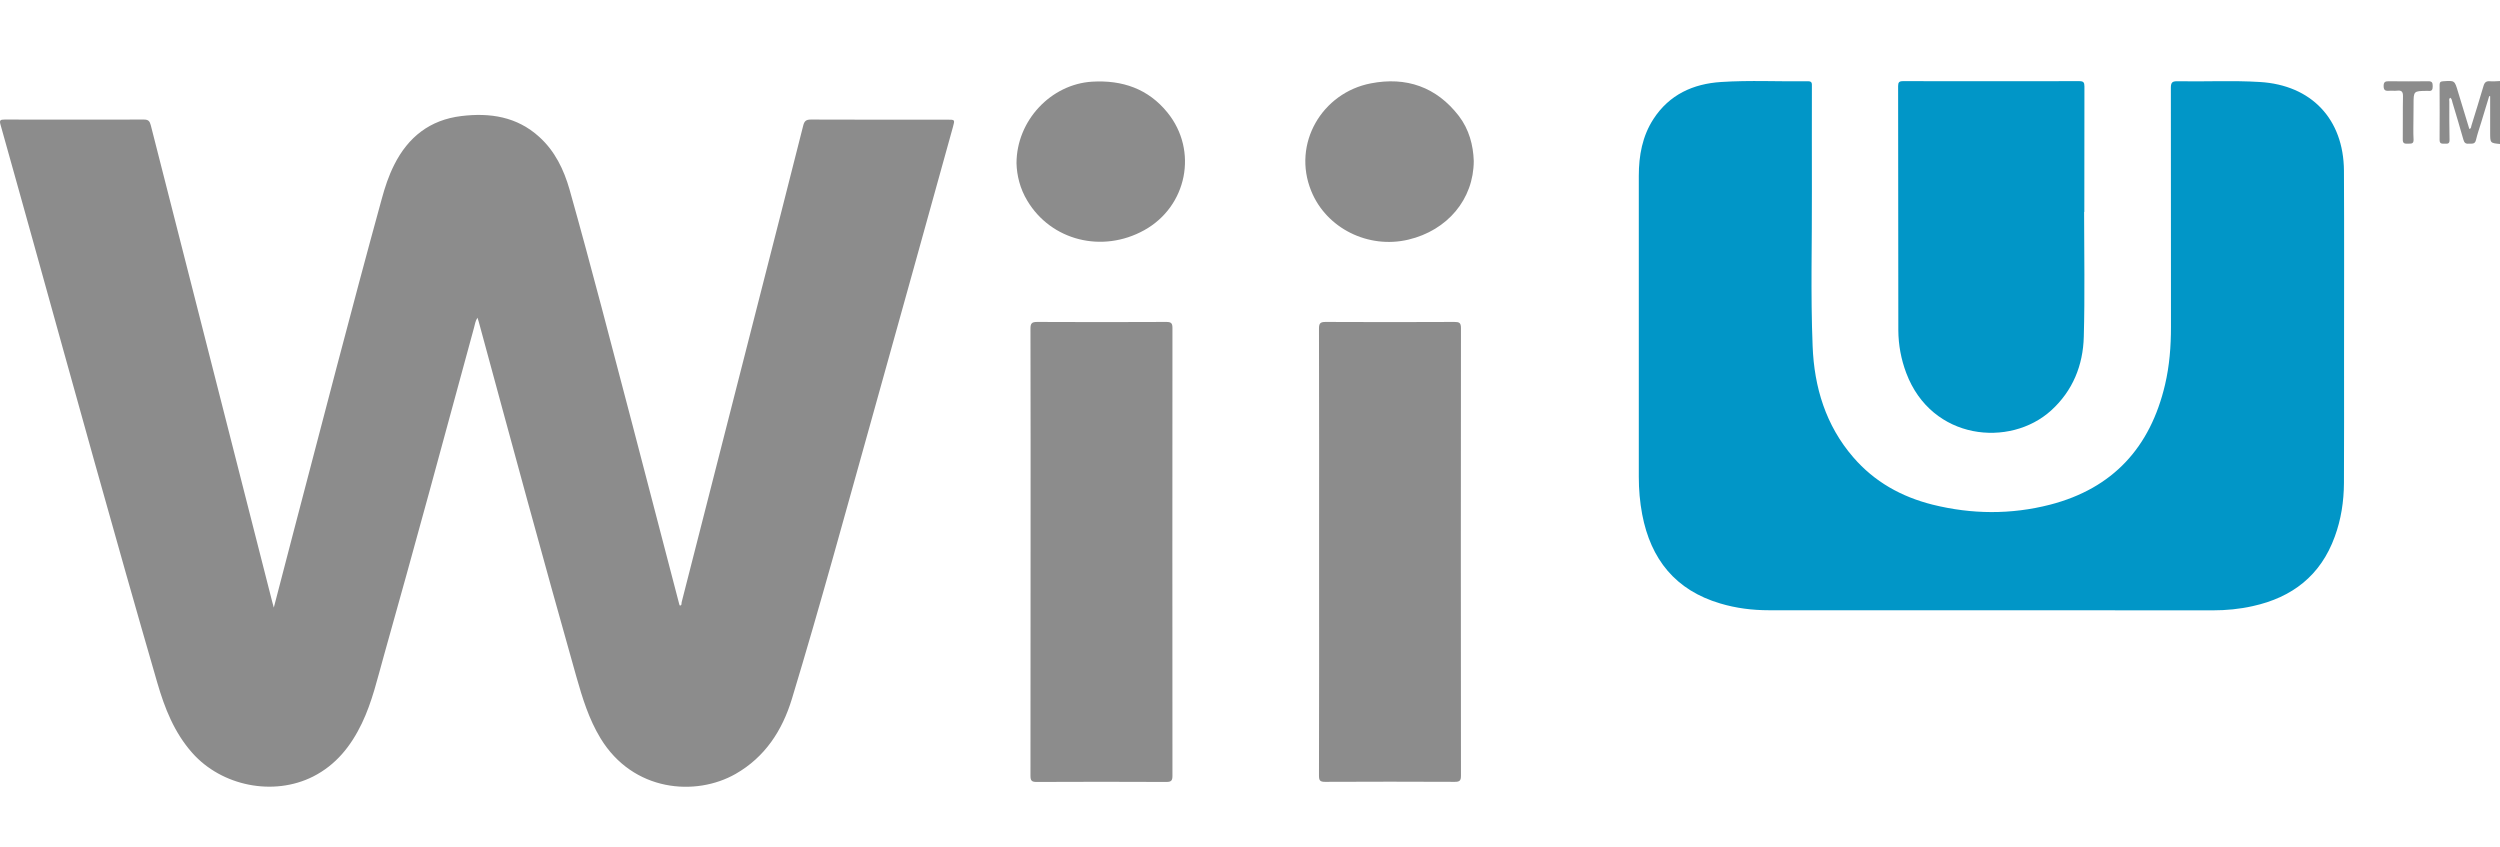
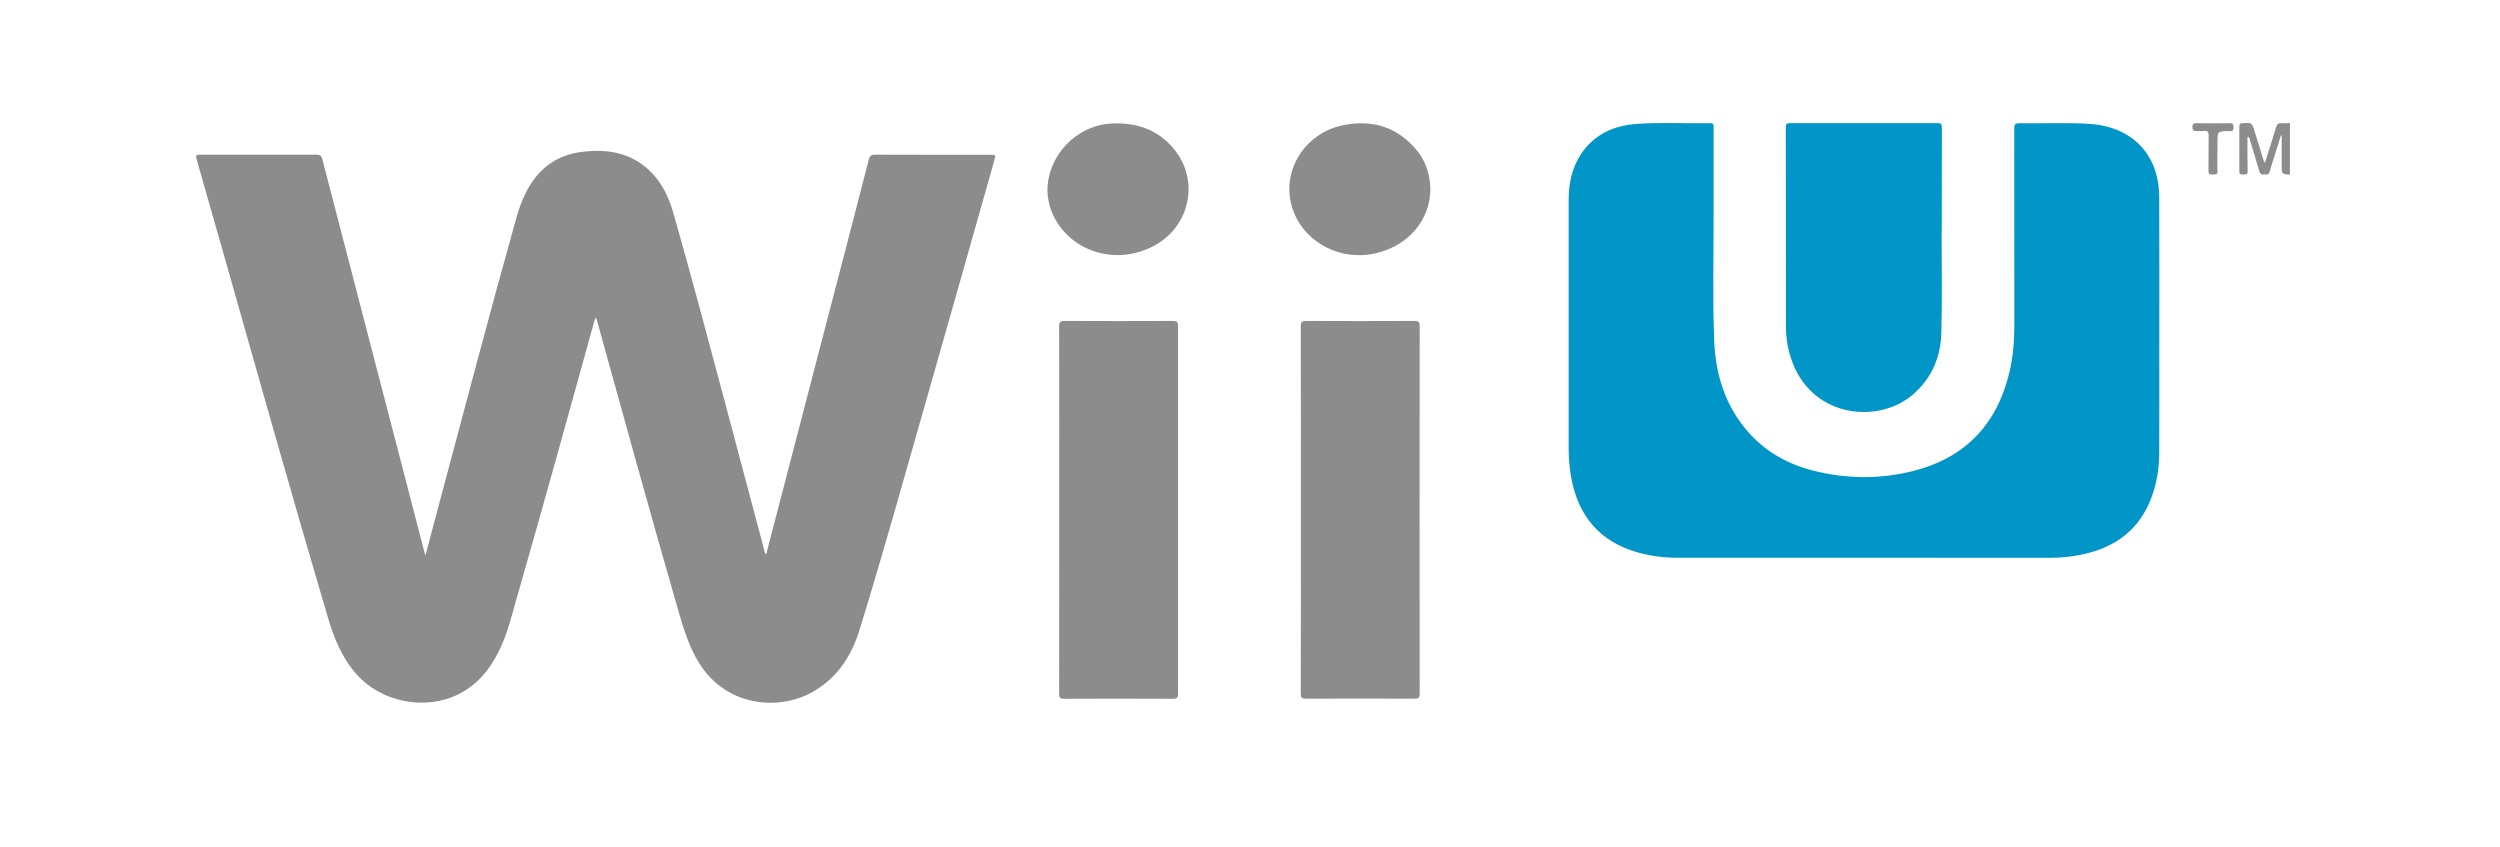
<svg xmlns="http://www.w3.org/2000/svg" version="1.1" id="Layer_1" x="0px" y="0px" width="2363px" height="800px" viewBox="0 0 2363 800" style="enable-background:new 0 0 2363 800;" xml:space="preserve">
-   <g>
-     <path style="fill:#8C8C8C;" d="M2363,136.1c-9.3-0.9-9.3-0.9-9.3-10.7c0-11.5,0-23,0-34.4c-0.3-0.1-0.6-0.1-0.9-0.2   c-2.5,8.3-5.1,16.7-7.6,25c-1.7,5.5-3.6,10.9-4.9,16.5c-1,4.4-4.1,3.3-6.9,3.5c-2.9,0.3-4.2-0.9-5-3.8c-3.3-11.7-6.8-23.4-10.3-35   c-0.5-1.6-0.5-3.4-2-4.6c-1.7,0.9-1,2.5-1,3.7c0,12-0.1,24,0.2,36c0.1,3.3-1.2,3.9-4,3.7c-2.4-0.2-5.4,0.9-5.4-3.5   c0.1-17.4,0.1-34.8,0-52.2c0-2.5,1.1-3.2,3.5-3.3c10.8-0.7,10.7-0.8,13.8,9.6c3.5,11.8,7.2,23.6,10.8,35.5c1.9-0.4,1.6-2,2-3.2   c3.8-12.5,7.8-24.9,11.4-37.4c1-3.5,2.6-4.8,6.2-4.5c3.1,0.3,6.2-0.1,9.4-0.2C2363,96.3,2363,116.2,2363,136.1z" />
-     <path style="fill:#8C8C8C;" d="M258.8,574.3c6.3-24.2,12.2-47,18.2-69.9c27.7-105.5,54.9-211.1,83.8-316.3c3-11.1,6.6-22,11.8-32.3   c13.2-26.3,33.8-42.5,63.4-46.1c27.1-3.3,52.6,0.5,73.7,19.7c14.8,13.4,23.2,30.8,28.6,49.6c20.9,74.2,40.1,148.8,59.7,223.3   c14.8,56.4,29.4,112.8,44.1,169.1c0.1,0.3,0.3,0.6,0.5,1c2.1-0.2,1.4-2.1,1.7-3.2c24-93.9,47.9-187.7,71.9-281.6   c14.4-56.3,28.8-112.6,43-168.9c1.1-4.3,2.7-5.7,7.3-5.7c43,0.2,86,0.1,129.1,0.1c7.1,0,7,0,5.1,7c-25.1,90.3-50.1,180.7-75.4,271   c-25.2,89.9-49.7,180.1-76.8,269.5c-9.1,29.9-25.4,55-53.2,70.9c-37.7,21.5-96.9,17-127.7-33.7c-11-18.1-17.1-38-22.8-58.1   c-31.6-111.6-61.9-223.6-92.3-335.6c-0.3-1.2-0.7-2.3-1.2-3.8c-2.1,3.2-2.4,6.5-3.3,9.6c-28.1,103.4-56.1,206.8-85.2,310   c-6.1,21.6-11,43.5-20.8,63.9c-10.3,21.4-24.4,39.2-46.1,50.2c-37.5,18.9-86.4,9-114.2-22.4c-17-19.2-26-42.1-33-66.2   c-40.3-139-78.8-278.5-117.6-418C20.9,191,10.8,154.4,0.5,117.9c-1.2-4.2-0.3-4.9,3.8-4.9c43.9,0.1,87.8,0.1,131.7,0   c4.2,0,5.5,1.5,6.5,5.3c31.2,122.7,62.5,245.4,93.8,368.1c7,27.5,14,54.9,21,82.4C257.6,570.2,258,571.5,258.8,574.3z" />
-     <path style="fill:#0196C7;" d="M1887.1,576.8c-71.7,0-143.5,0-215.2,0c-15.5,0-30.9-1.9-45.9-6.4c-42.3-12.5-65.7-41.7-73.8-84.2   c-2.2-11.7-3.2-23.5-3.2-35.3c0-94.9,0-189.8,0-284.7c0-19.1,3.3-37.5,13.9-53.8c15-23,37.4-33.2,63.9-34.9   c27.3-1.8,54.7-0.3,82-0.7c4.2-0.1,3.8,2.3,3.8,5c0,32.6-0.1,65.1,0,97.7c0.2,49.3-1.3,98.6,0.7,147.8   c1.5,38.8,12.4,74.8,38.4,104.9c20,23.2,45.5,37.4,75,44.8c37,9.2,74.2,9.5,111.1,0c59.4-15.4,94.7-54.2,108.6-113.4   c4.2-17.9,5.6-36.1,5.6-54.4c-0.1-75.4,0-150.8-0.1-226.2c0-5.1,1.4-6.3,6.3-6.2c25.9,0.5,51.9-0.9,77.8,0.7   c48.7,2.9,79.2,35,79.5,83.9c0.3,59.7,0.1,119.5,0.1,179.2c0,38.7,0.1,77.3-0.1,116c-0.1,17.3-2.7,34.4-8.7,50.7   c-13.3,36.7-40.2,57.4-77.5,65.6c-12.4,2.8-25.1,4-37.8,4C2023.3,576.8,1955.2,576.8,1887.1,576.8z" />
-     <path style="fill:#8C8C8C;" d="M974.1,521.1c0-70.2,0.1-140.3-0.1-210.5c0-5,1.3-6.3,6.3-6.3c40.7,0.2,81.5,0.2,122.2,0   c4.7,0,5.7,1.4,5.7,5.9c-0.1,141-0.1,282.1,0,423.1c0,4.6-1.2,5.8-5.8,5.8c-40.9-0.2-81.8-0.2-122.7,0c-4.7,0-5.7-1.4-5.7-5.9   C974.1,662.5,974.1,591.8,974.1,521.1z" />
-     <path style="fill:#8C8C8C;" d="M1246.8,521.1c0-70.2,0.1-140.3-0.1-210.5c0-5.1,1.3-6.3,6.3-6.3c40.6,0.2,81.1,0.2,121.7,0   c4.5,0,6.2,0.7,6.2,5.8c-0.2,141-0.1,282.1,0,423.1c0,4.6-1.2,5.8-5.8,5.8c-40.9-0.2-81.8-0.2-122.7,0c-4.8,0-5.7-1.4-5.7-5.9   C1246.9,662.5,1246.8,591.8,1246.8,521.1z" />
-     <path style="fill:#0196C7;" d="M1969.9,200.3c0,39.3,0.8,78.7-0.3,118c-0.7,27-10.4,51.1-30.9,69.7   c-38.8,35.2-112.9,28.3-136.9-35.4c-4.9-13-7.4-26.5-7.5-40.3c-0.1-77-0.1-153.9-0.2-230.9c0-3.6,1-4.7,4.6-4.7   c55.5,0.1,111.1,0.1,166.6,0c4,0,4.9,1.2,4.9,5c-0.1,39.5-0.1,79-0.1,118.6C1970.2,200.3,1970,200.3,1969.9,200.3z" />
-     <path style="fill:#8C8C8C;" d="M960.8,154.3c0.1-40.6,32.7-74.7,71.4-77.1c28.6-1.7,53.1,6.7,71.3,29.2c29.2,36,18.5,88.8-22,111.2   c-39.7,22-88,9.8-110.5-27.9C964.1,178.3,961.1,165.8,960.8,154.3z" />
-     <path style="fill:#8C8C8C;" d="M1393,152.1c-0.1,36.2-24.8,65.6-61.8,74.4c-37.9,9-77.5-10.7-91.8-45.9   c-18.3-44.8,10.2-92.9,56.3-101.8c33.4-6.5,62,3.3,83.2,30.8C1388.6,122.3,1392.5,137.2,1393,152.1z" />
-     <path style="fill:#8C8C8C;" d="M2281.2,110.9c0,7-0.3,13.9,0.1,20.9c0.2,4.7-2.6,3.8-5.4,4c-2.9,0.1-4.9,0-4.8-4   c0.2-13.6-0.1-27.2,0.2-40.7c0.1-4.5-1.4-5.9-5.6-5.4c-2.4,0.3-4.9-0.1-7.3,0.1c-3.4,0.2-5.4-0.1-5.4-4.5c0-4.5,2.2-4.5,5.5-4.5   c12.2,0.1,24.4,0.2,36.6,0c3.6-0.1,4.3,1.3,4.3,4.6c0,3.3-0.7,5-4.3,4.5c-0.3-0.1-0.7,0-1,0c-12.8,0.1-12.8,0.1-12.8,12.7   C2281.2,102.6,2281.2,106.7,2281.2,110.9z" />
+   <defs id="defs25" />
+   <g id="g20" transform="matrix(0.8375344,0,0,0.8214123,185.3348,53.38161)">
+     <path style="fill:#8c8c8c" d="m 2363,136.1 c -9.3,-0.9 -9.3,-0.9 -9.3,-10.7 0,-11.5 0,-23 0,-34.4 -0.3,-0.1 -0.6,-0.1 -0.9,-0.2 -2.5,8.3 -5.1,16.7 -7.6,25 -1.7,5.5 -3.6,10.9 -4.9,16.5 -1,4.4 -4.1,3.3 -6.9,3.5 -2.9,0.3 -4.2,-0.9 -5,-3.8 -3.3,-11.7 -6.8,-23.4 -10.3,-35 -0.5,-1.6 -0.5,-3.4 -2,-4.6 -1.7,0.9 -1,2.5 -1,3.7 0,12 -0.1,24 0.2,36 0.1,3.3 -1.2,3.9 -4,3.7 -2.4,-0.2 -5.4,0.9 -5.4,-3.5 0.1,-17.4 0.1,-34.8 0,-52.2 0,-2.5 1.1,-3.2 3.5,-3.3 10.8,-0.7 10.7,-0.8 13.8,9.6 3.5,11.8 7.2,23.6 10.8,35.5 1.9,-0.4 1.6,-2 2,-3.2 3.8,-12.5 7.8,-24.9 11.4,-37.4 1,-3.5 2.6,-4.8 6.2,-4.5 3.1,0.3 6.2,-0.1 9.4,-0.2 0,19.7 0,39.6 0,59.5 z" id="path2" />
+     <path style="fill:#8c8c8c" d="m 258.8,574.3 c 6.3,-24.2 12.2,-47 18.2,-69.9 27.7,-105.5 54.9,-211.1 83.8,-316.3 3,-11.1 6.6,-22 11.8,-32.3 13.2,-26.3 33.8,-42.5 63.4,-46.1 27.1,-3.3 52.6,0.5 73.7,19.7 14.8,13.4 23.2,30.8 28.6,49.6 20.9,74.2 40.1,148.8 59.7,223.3 14.8,56.4 29.4,112.8 44.1,169.1 0.1,0.3 0.3,0.6 0.5,1 2.1,-0.2 1.4,-2.1 1.7,-3.2 24,-93.9 47.9,-187.7 71.9,-281.6 14.4,-56.3 28.8,-112.6 43,-168.9 1.1,-4.3 2.7,-5.7 7.3,-5.7 43,0.2 86,0.1 129.1,0.1 7.1,0 7,0 5.1,7 -25.1,90.3 -50.1,180.7 -75.4,271 -25.2,89.9 -49.7,180.1 -76.8,269.5 -9.1,29.9 -25.4,55 -53.2,70.9 -37.7,21.5 -96.9,17 -127.7,-33.7 -11,-18.1 -17.1,-38 -22.8,-58.1 -31.6,-111.6 -61.9,-223.6 -92.3,-335.6 -0.3,-1.2 -0.7,-2.3 -1.2,-3.8 -2.1,3.2 -2.4,6.5 -3.3,9.6 -28.1,103.4 -56.1,206.8 -85.2,310 -6.1,21.6 -11,43.5 -20.8,63.9 -10.3,21.4 -24.4,39.2 -46.1,50.2 -37.5,18.9 -86.4,9 -114.2,-22.4 -17,-19.2 -26,-42.1 -33,-66.2 C 108.4,506.4 69.9,366.9 31.1,227.4 20.9,191 10.8,154.4 0.5,117.9 -0.7,113.7 0.2,113 4.3,113 c 43.9,0.1 87.8,0.1 131.7,0 4.2,0 5.5,1.5 6.5,5.3 31.2,122.7 62.5,245.4 93.8,368.1 7,27.5 14,54.9 21,82.4 0.3,1.4 0.7,2.7 1.5,5.5 z" id="path4" />
+     <path style="fill:#0196c7" d="m 1887.1,576.8 c -71.7,0 -143.5,0 -215.2,0 -15.5,0 -30.9,-1.9 -45.9,-6.4 -42.3,-12.5 -65.7,-41.7 -73.8,-84.2 -2.2,-11.7 -3.2,-23.5 -3.2,-35.3 0,-94.9 0,-189.8 0,-284.7 0,-19.1 3.3,-37.5 13.9,-53.8 15,-23 37.4,-33.2 63.9,-34.9 27.3,-1.8 54.7,-0.3 82,-0.7 4.2,-0.1 3.8,2.3 3.8,5 0,32.6 -0.1,65.1 0,97.7 0.2,49.3 -1.3,98.6 0.7,147.8 1.5,38.8 12.4,74.8 38.4,104.9 20,23.2 45.5,37.4 75,44.8 37,9.2 74.2,9.5 111.1,0 59.4,-15.4 94.7,-54.2 108.6,-113.4 4.2,-17.9 5.6,-36.1 5.6,-54.4 -0.1,-75.4 0,-150.8 -0.1,-226.2 0,-5.1 1.4,-6.3 6.3,-6.2 25.9,0.5 51.9,-0.9 77.8,0.7 48.7,2.9 79.2,35 79.5,83.9 0.3,59.7 0.1,119.5 0.1,179.2 0,38.7 0.1,77.3 -0.1,116 -0.1,17.3 -2.7,34.4 -8.7,50.7 -13.3,36.7 -40.2,57.4 -77.5,65.6 -12.4,2.8 -25.1,4 -37.8,4 -68.2,-0.1 -136.3,-0.1 -204.4,-0.1 z" id="path6" />
+     <path style="fill:#8c8c8c" d="m 974.1,521.1 c 0,-70.2 0.1,-140.3 -0.1,-210.5 0,-5 1.3,-6.3 6.3,-6.3 40.7,0.2 81.5,0.2 122.2,0 4.7,0 5.7,1.4 5.7,5.9 -0.1,141 -0.1,282.1 0,423.1 0,4.6 -1.2,5.8 -5.8,5.8 -40.9,-0.2 -81.8,-0.2 -122.7,0 -4.7,0 -5.7,-1.4 -5.7,-5.9 0.1,-70.7 0.1,-141.4 0.1,-212.1 z" id="path8" />
+     <path style="fill:#8c8c8c" d="m 1246.8,521.1 c 0,-70.2 0.1,-140.3 -0.1,-210.5 0,-5.1 1.3,-6.3 6.3,-6.3 40.6,0.2 81.1,0.2 121.7,0 4.5,0 6.2,0.7 6.2,5.8 -0.2,141 -0.1,282.1 0,423.1 0,4.6 -1.2,5.8 -5.8,5.8 -40.9,-0.2 -81.8,-0.2 -122.7,0 -4.8,0 -5.7,-1.4 -5.7,-5.9 0.2,-70.6 0.1,-141.3 0.1,-212 z" id="path10" />
+     <path style="fill:#0196c7" d="m 1969.9,200.3 c 0,39.3 0.8,78.7 -0.3,118 -0.7,27 -10.4,51.1 -30.9,69.7 -38.8,35.2 -112.9,28.3 -136.9,-35.4 -4.9,-13 -7.4,-26.5 -7.5,-40.3 -0.1,-77 -0.1,-153.9 -0.2,-230.9 0,-3.6 1,-4.7 4.6,-4.7 55.5,0.1 111.1,0.1 166.6,0 4,0 4.9,1.2 4.9,5 -0.1,39.5 -0.1,79 -0.1,118.6 0.1,0 -0.1,0 -0.2,0 z" id="path12" />
+     <path style="fill:#8c8c8c" d="m 960.8,154.3 c 0.1,-40.6 32.7,-74.7 71.4,-77.1 28.6,-1.7 53.1,6.7 71.3,29.2 29.2,36 18.5,88.8 -22,111.2 -39.7,22 -88,9.8 -110.5,-27.9 -6.9,-11.4 -9.9,-23.9 -10.2,-35.4 z" id="path14" />
+     <path style="fill:#8c8c8c" d="m 1393,152.1 c -0.1,36.2 -24.8,65.6 -61.8,74.4 -37.9,9 -77.5,-10.7 -91.8,-45.9 -18.3,-44.8 10.2,-92.9 56.3,-101.8 33.4,-6.5 62,3.3 83.2,30.8 9.7,12.7 13.6,27.6 14.1,42.5 z" id="path16" />
+     <path style="fill:#8c8c8c" d="m 2281.2,110.9 c 0,7 -0.3,13.9 0.1,20.9 0.2,4.7 -2.6,3.8 -5.4,4 -2.9,0.1 -4.9,0 -4.8,-4 0.2,-13.6 -0.1,-27.2 0.2,-40.7 0.1,-4.5 -1.4,-5.9 -5.6,-5.4 -2.4,0.3 -4.9,-0.1 -7.3,0.1 -3.4,0.2 -5.4,-0.1 -5.4,-4.5 0,-4.5 2.2,-4.5 5.5,-4.5 12.2,0.1 24.4,0.2 36.6,0 3.6,-0.1 4.3,1.3 4.3,4.6 0,3.3 -0.7,5 -4.3,4.5 -0.3,-0.1 -0.7,0 -1,0 -12.8,0.1 -12.8,0.1 -12.8,12.7 -0.1,4 -0.1,8.1 -0.1,12.3 z" id="path18" />
  </g>
</svg>
